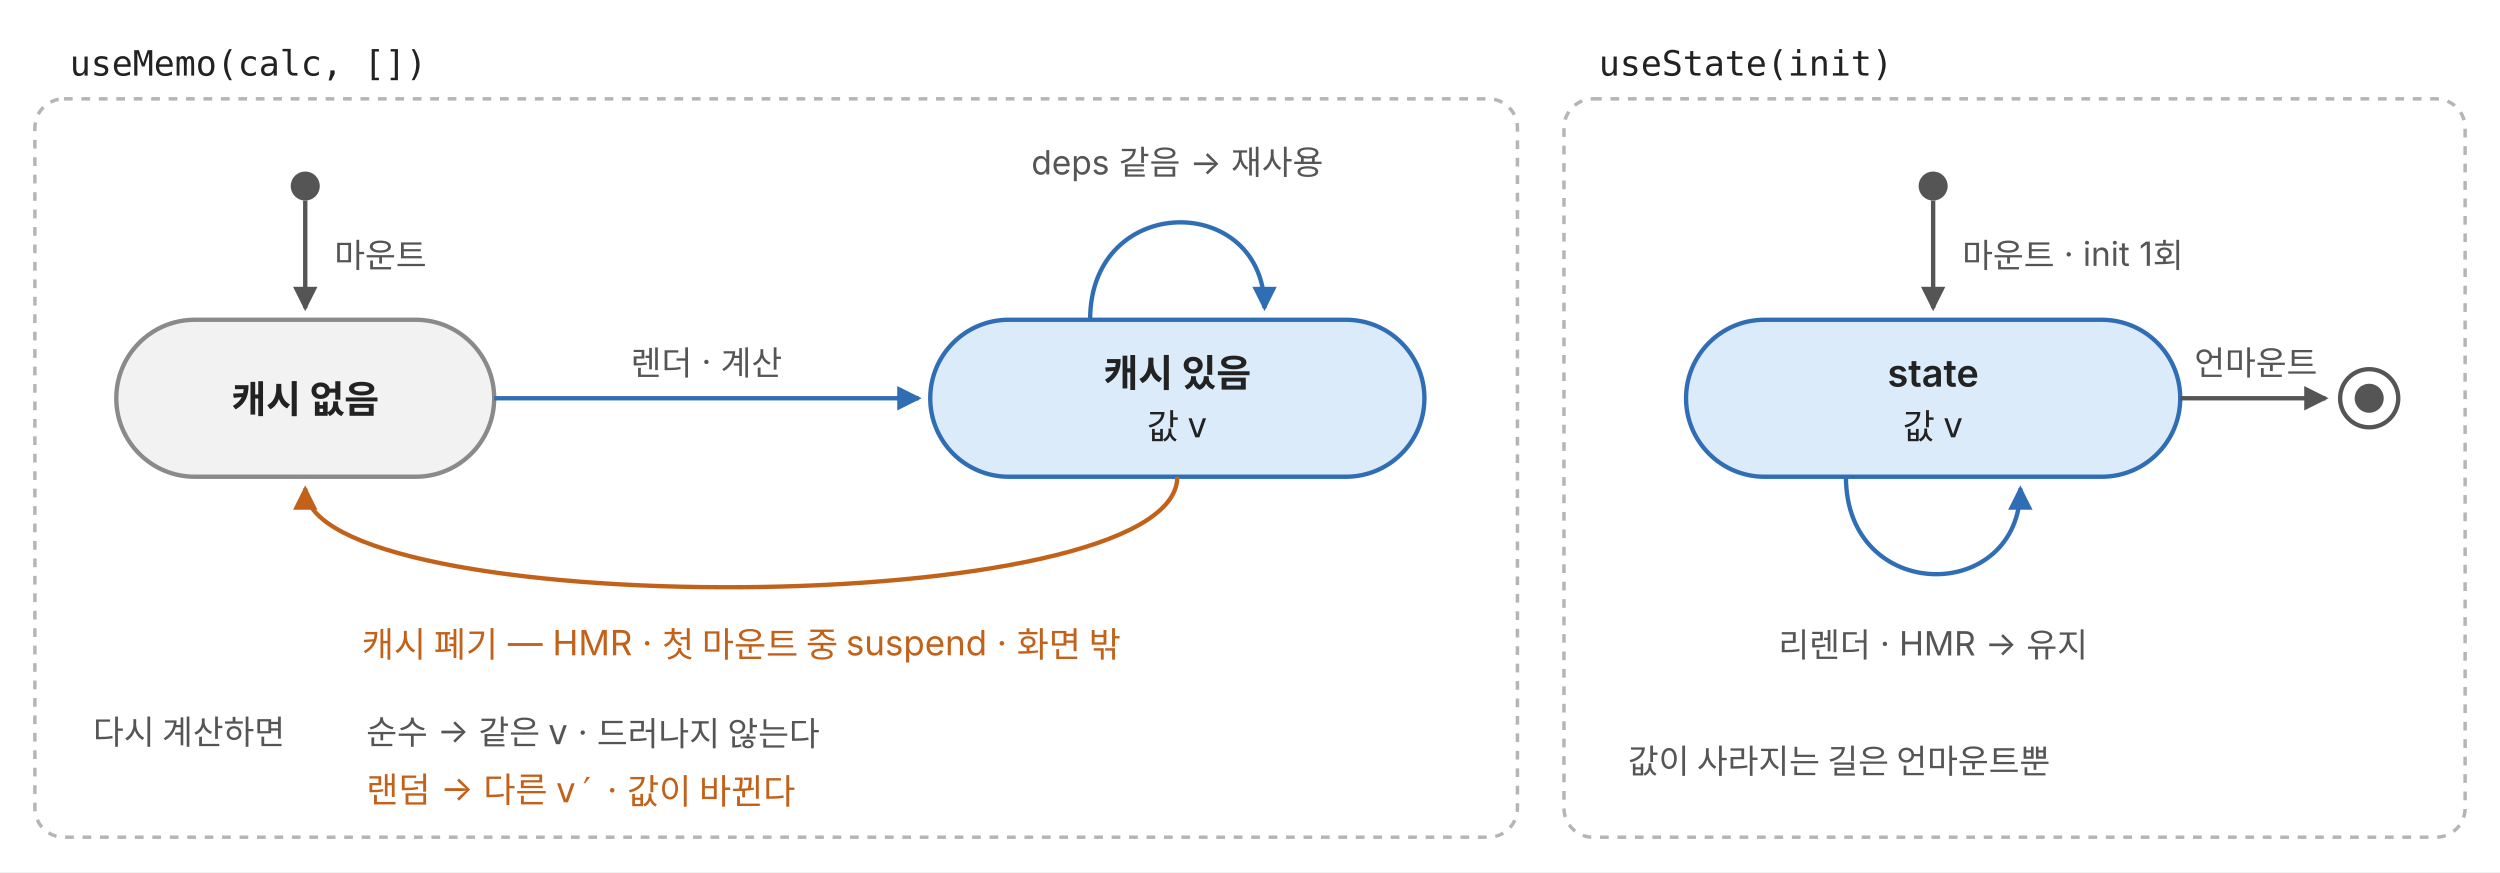
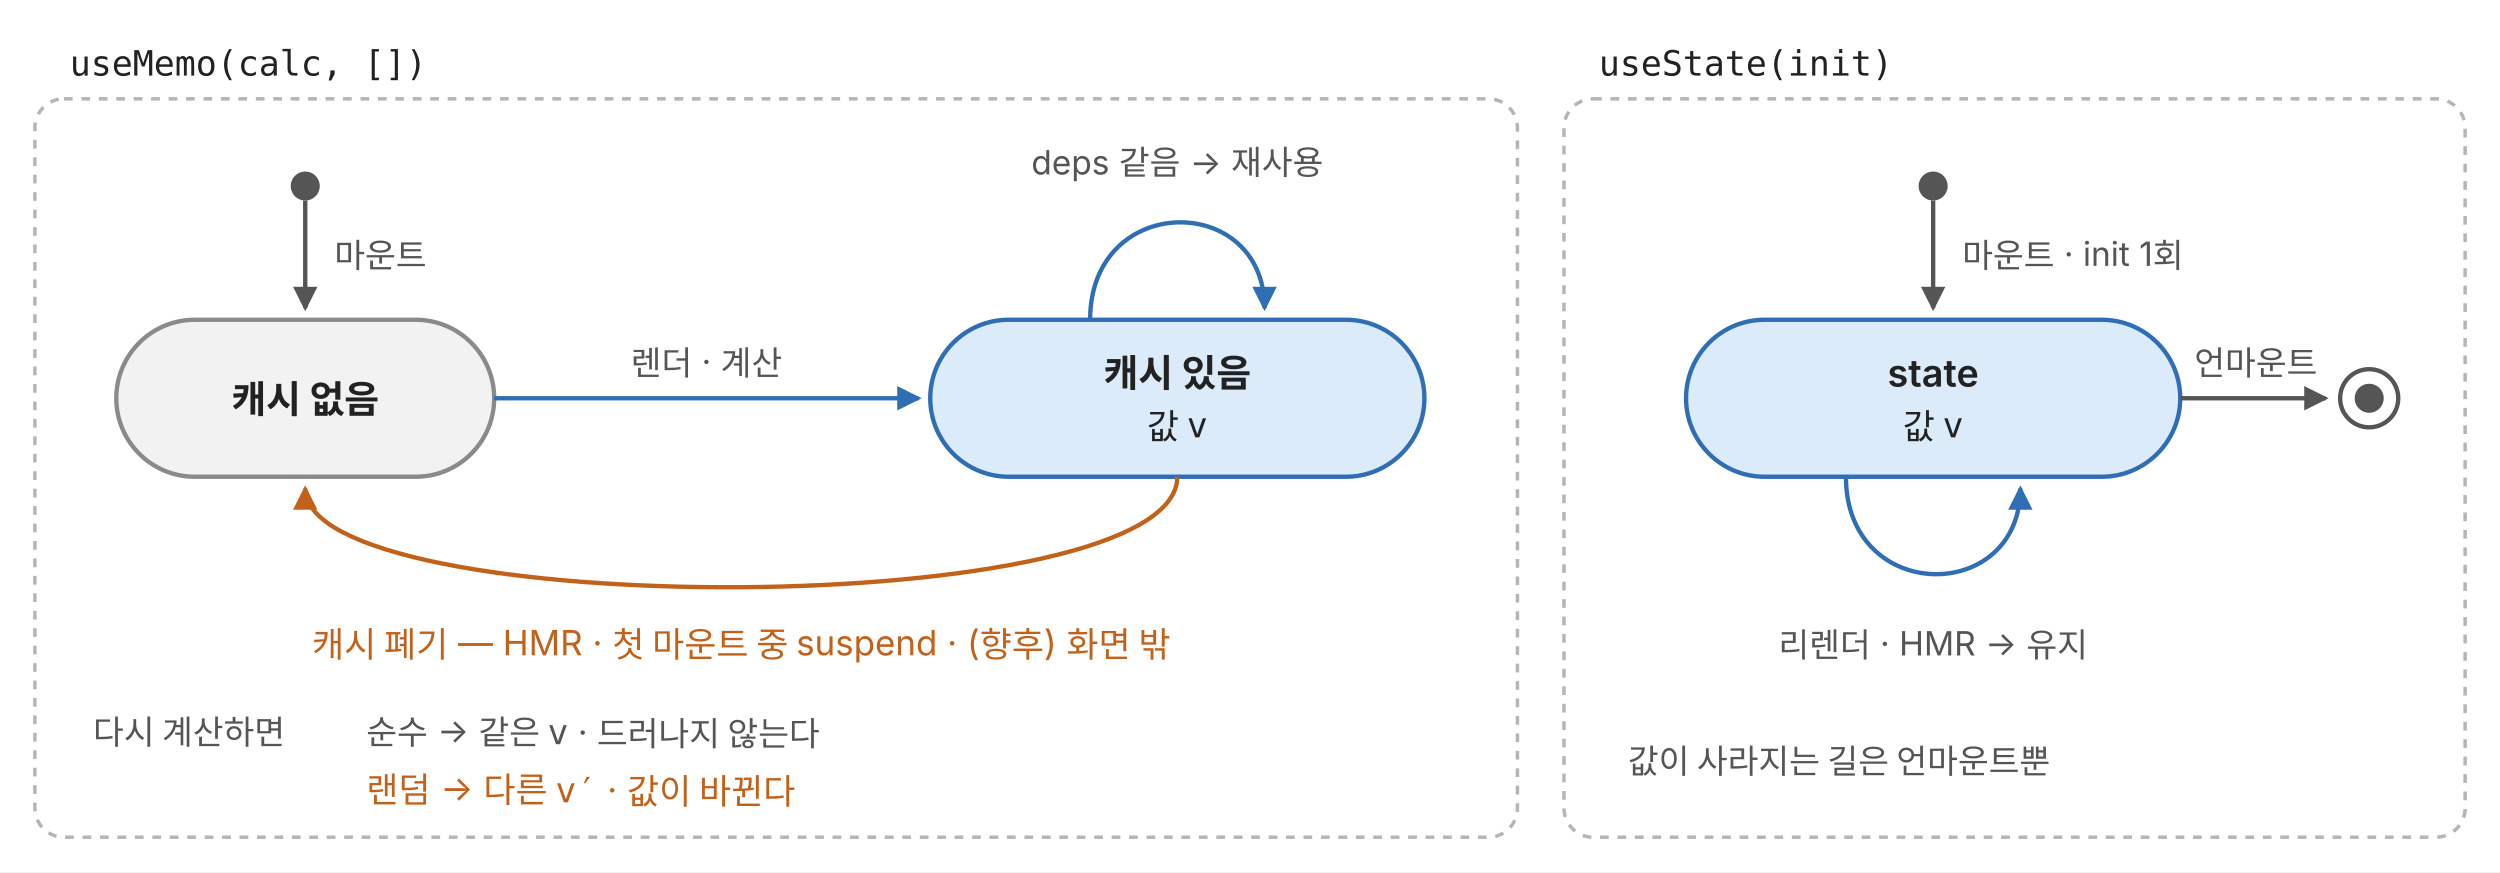
<svg xmlns="http://www.w3.org/2000/svg" viewBox="0 0 860 300" width="100%" role="img">
  <style>text{font-family:"Noto Sans KR",-apple-system,"Apple SD Gothic Neo",sans-serif;fill:#222}.b{font-size:13px;font-weight:600}.m{font-size:12px;font-family:ui-monospace,Menlo,monospace}.s{font-size:11.5px;fill:#555}.o{font-size:12px;fill:#C2621A}</style>
  <defs>
    <marker id="a" viewBox="0 0 10 10" refX="8" refY="5" markerWidth="7" markerHeight="7" orient="auto">
      <path d="M1 1L9 5L1 9z" fill="#555" />
    </marker>
    <marker id="ab" viewBox="0 0 10 10" refX="8" refY="5" markerWidth="7" markerHeight="7" orient="auto">
      <path d="M1 1L9 5L1 9z" fill="#2F6DB5" />
    </marker>
    <marker id="ao" viewBox="0 0 10 10" refX="8" refY="5" markerWidth="7" markerHeight="7" orient="auto">
      <path d="M1 1L9 5L1 9z" fill="#C2621A" />
    </marker>
  </defs>
  <rect width="860" height="300" fill="#FFFFFF" />
  <rect x="12" y="34" width="510" height="254" rx="10" fill="none" stroke="#B5B5B5" stroke-width="1.2" stroke-dasharray="3 3" />
  <text x="24" y="26" class="m">useMemo(calc, [])</text>
  <circle cx="105" cy="64" r="5" fill="#555" />
  <line x1="105" y1="69" x2="105" y2="106" stroke="#555" stroke-width="1.5" marker-end="url(#a)" />
  <text x="115" y="92" class="s">마운트</text>
  <rect x="40" y="110" width="130" height="54" rx="27" fill="#F2F2F2" stroke="#8A8A8A" stroke-width="1.5" />
  <text x="105" y="142" text-anchor="middle" class="b">캐시 없음</text>
  <rect x="320" y="110" width="170" height="54" rx="27" fill="#DCEBFA" stroke="#2F6DB5" stroke-width="1.5" />
  <text x="405" y="133" text-anchor="middle" class="b">캐시 있음</text>
  <text x="405" y="151" text-anchor="middle" class="m">값 v</text>
  <line x1="170" y1="137" x2="316" y2="137" stroke="#2F6DB5" stroke-width="1.5" marker-end="url(#ab)" />
  <text x="243" y="129" text-anchor="middle" class="s">렌더 · 계산</text>
  <path d="M375 110 C375 66, 435 66, 435 106" fill="none" stroke="#2F6DB5" stroke-width="1.5" marker-end="url(#ab)" />
  <text x="405" y="60" text-anchor="middle" class="s">deps 같음 → 재사용</text>
  <path d="M405 164 C405 214, 105 214, 105 168" fill="none" stroke="#C2621A" stroke-width="1.5" marker-end="url(#ao)" />
-   <text x="255" y="226" text-anchor="middle" class="o">캐시 폐기 — HMR · 첫 마운트 중 suspend · 화면 밖</text>
+   <text x="255" y="226" text-anchor="middle" class="o">캐시 폐기 — HMR · 첫 마운트 중 suspend · (향후) 화면 밖</text>
  <text x="32" y="256" class="s">다시 계산하면</text>
  <text x="126" y="256" class="s">순수 → 같은 <tspan class="m">v</tspan> · 드러나지 않는다</text>
  <text x="126" y="276" class="o">랜덤 → 다른 <tspan class="m" style="fill:#C2621A">v′</tspan> · 값이 바뀐다</text>
  <rect x="538" y="34" width="310" height="254" rx="10" fill="none" stroke="#B5B5B5" stroke-width="1.2" stroke-dasharray="3 3" />
  <text x="550" y="26" class="m">useState(init)</text>
  <circle cx="665" cy="64" r="5" fill="#555" />
  <line x1="665" y1="69" x2="665" y2="106" stroke="#555" stroke-width="1.5" marker-end="url(#a)" />
  <text x="675" y="92" class="s">마운트 · init 1회</text>
  <rect x="580" y="110" width="170" height="54" rx="27" fill="#DCEBFA" stroke="#2F6DB5" stroke-width="1.5" />
  <text x="665" y="133" text-anchor="middle" class="b">state</text>
  <text x="665" y="151" text-anchor="middle" class="m">값 v</text>
  <path d="M635 164 C635 208, 695 208, 695 168" fill="none" stroke="#2F6DB5" stroke-width="1.5" marker-end="url(#ab)" />
  <text x="665" y="226" text-anchor="middle" class="s">리렌더 · HMR → 유지</text>
  <line x1="750" y1="137" x2="800" y2="137" stroke="#555" stroke-width="1.5" marker-end="url(#a)" />
  <text x="776" y="129" text-anchor="middle" class="s">언마운트</text>
  <circle cx="815" cy="137" r="10" fill="none" stroke="#555" stroke-width="1.5" />
  <circle cx="815" cy="137" r="5" fill="#555" />
  <text x="560" y="266" class="s">값이 사라지는 길은 언마운트뿐</text>
</svg>
